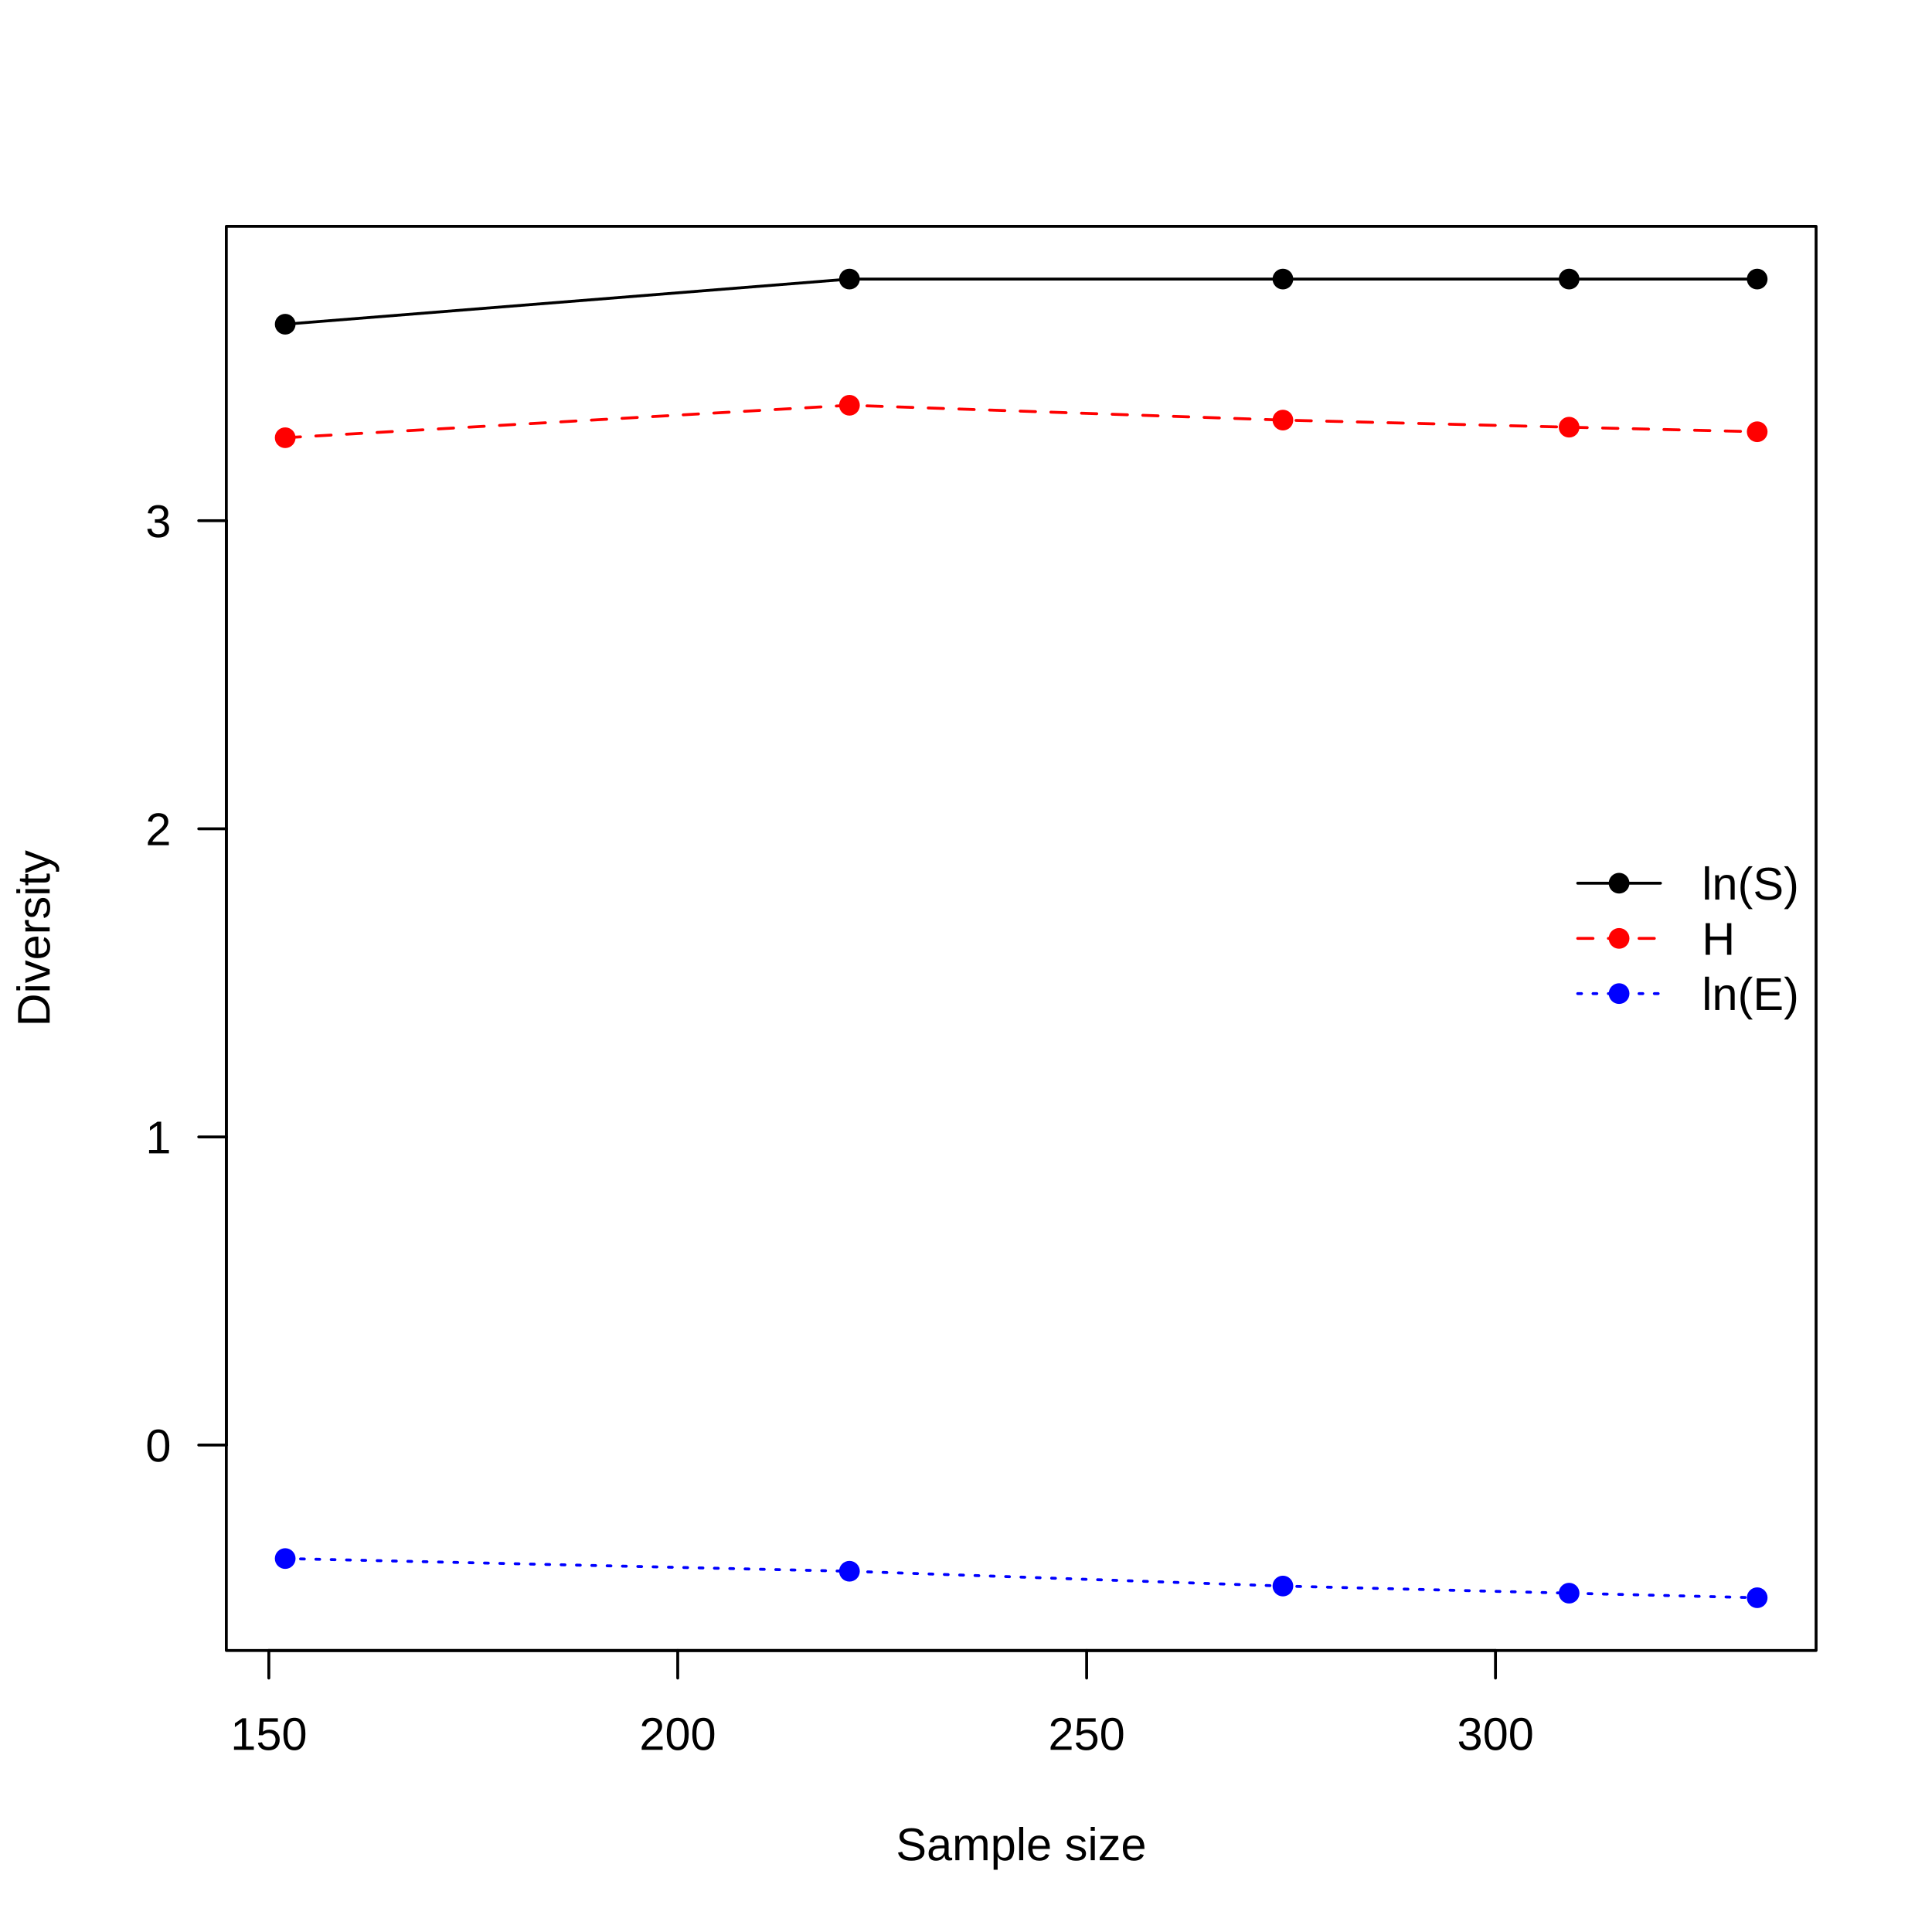
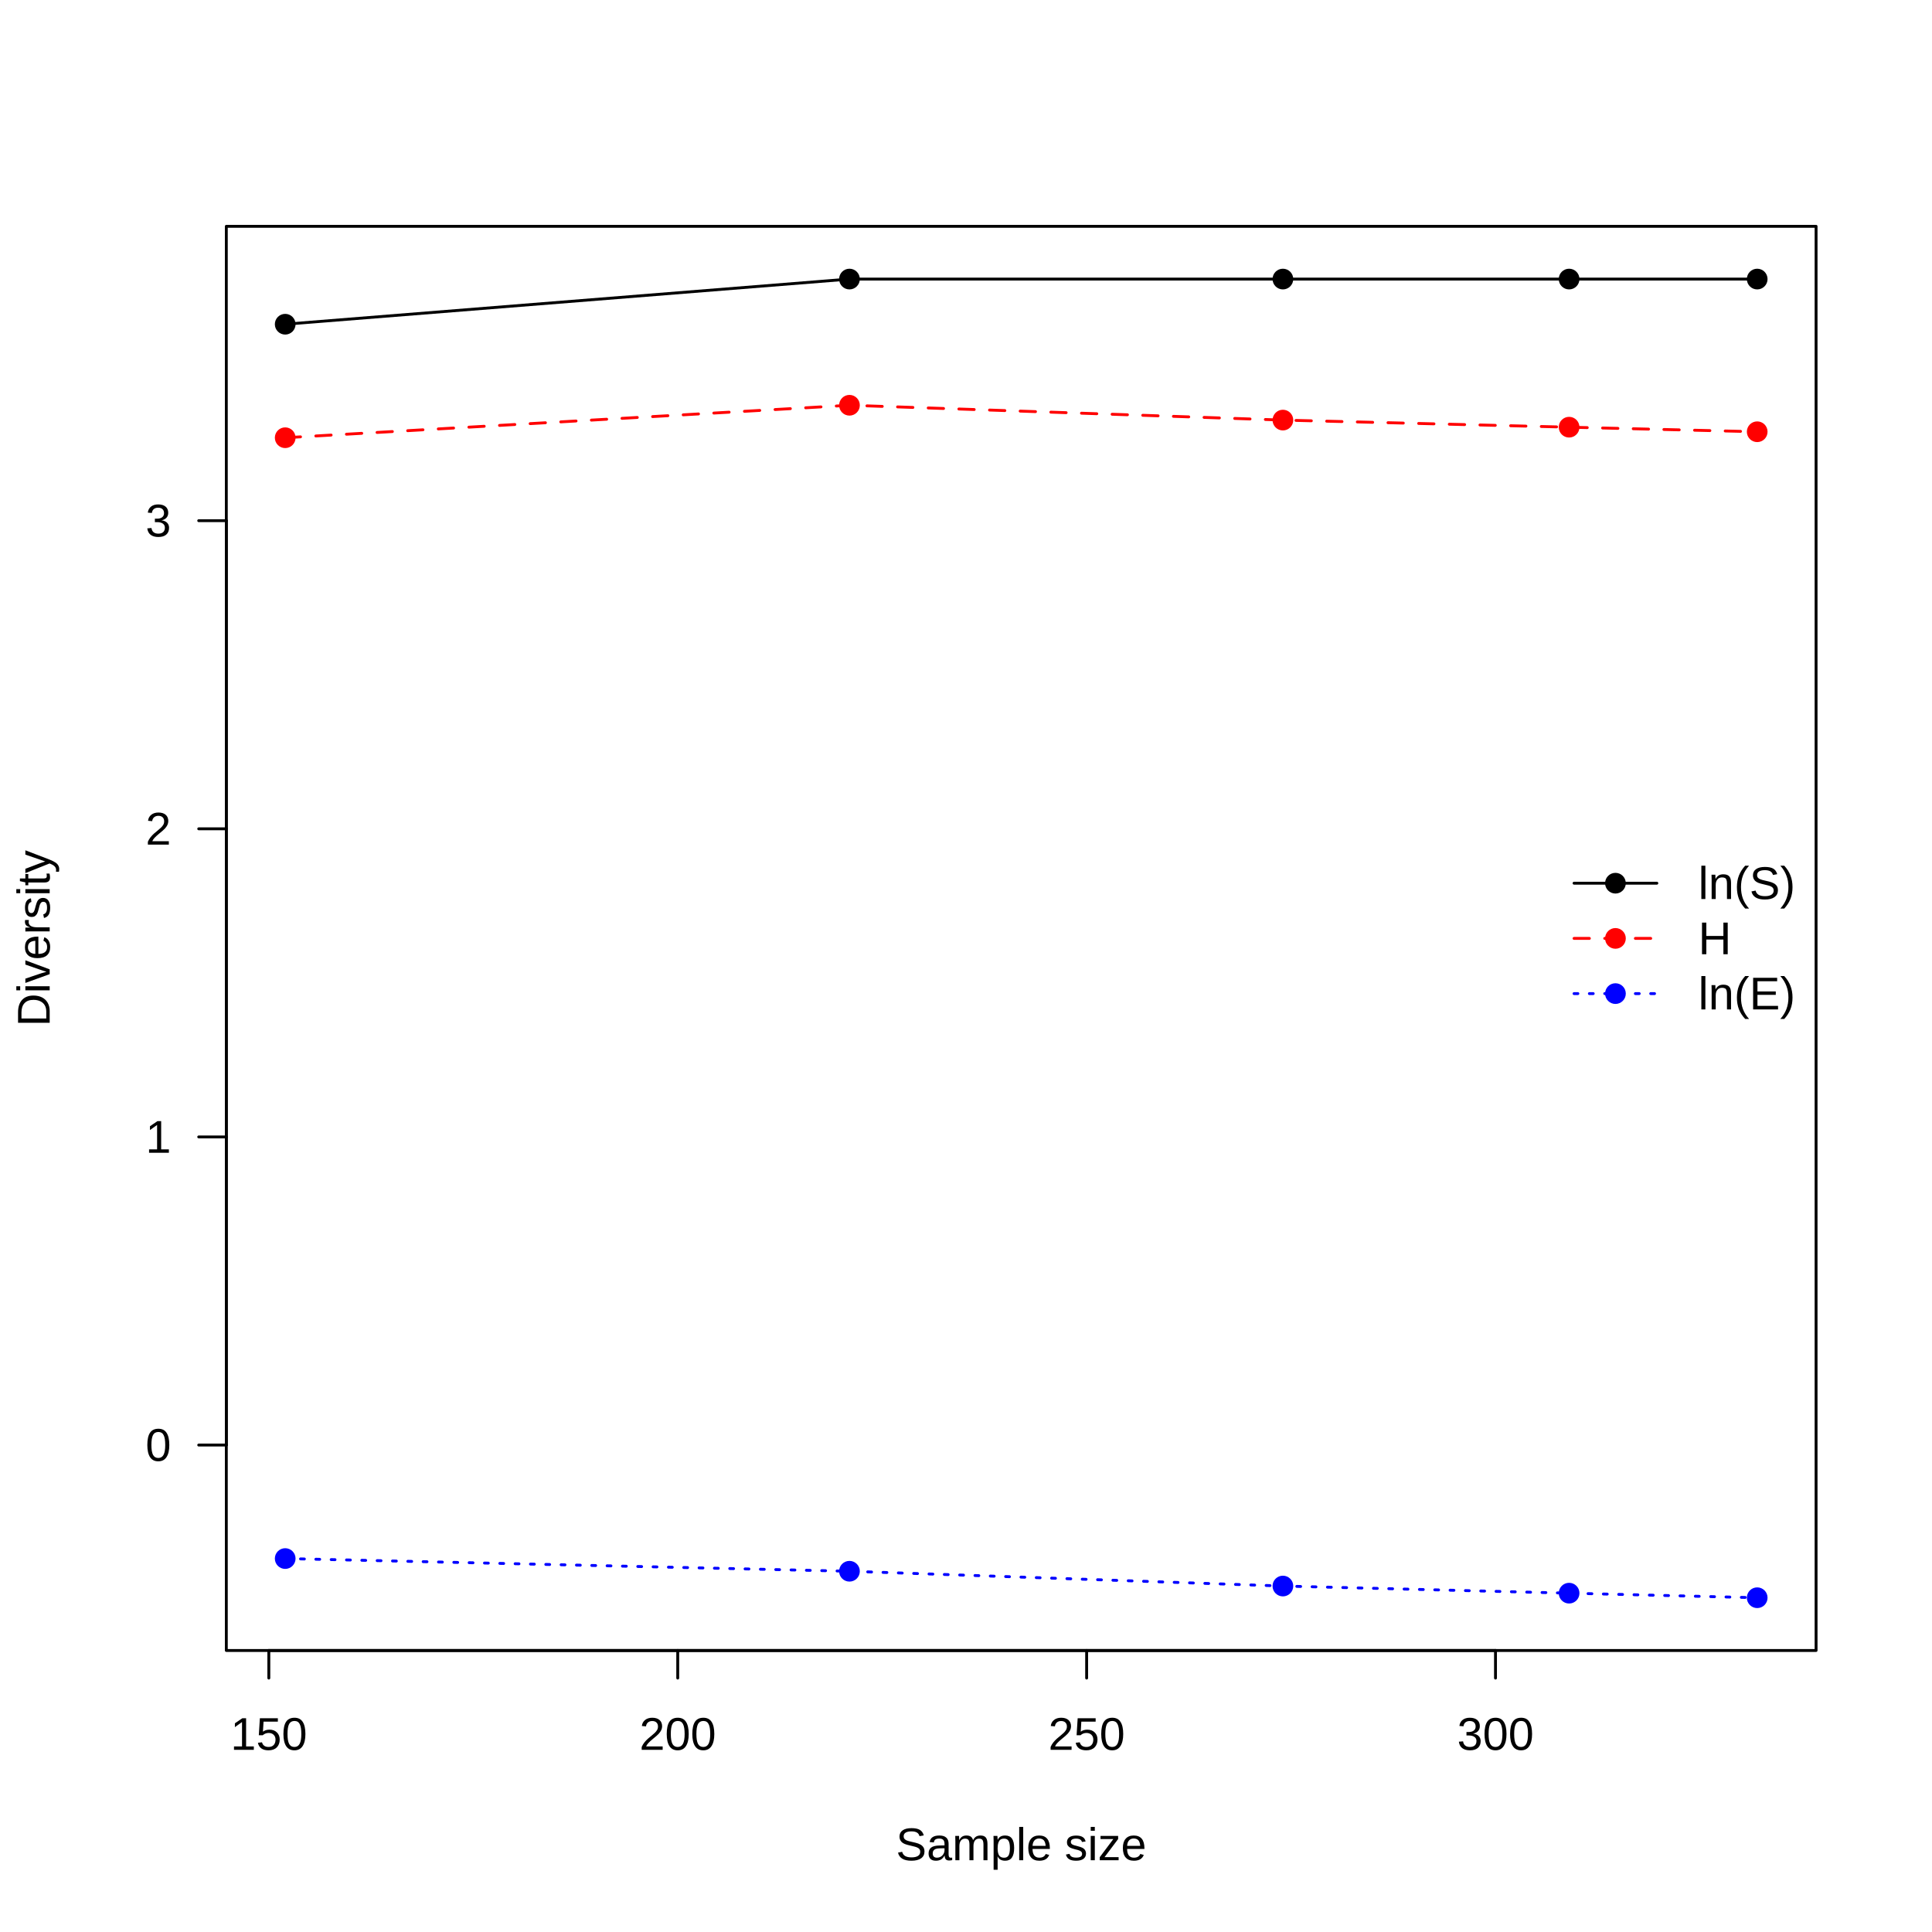
<svg xmlns="http://www.w3.org/2000/svg" class="svglite" width="504.00pt" height="504.00pt" viewBox="0 0 504.00 504.00">
  <defs>
    <style type="text/css">
    .svglite line, .svglite polyline, .svglite polygon, .svglite path, .svglite rect, .svglite circle {
      fill: none;
      stroke: #000000;
      stroke-linecap: round;
      stroke-linejoin: round;
      stroke-miterlimit: 10.00;
    }
    .svglite text {
      white-space: pre;
    }
  </style>
  </defs>
  <rect width="100%" height="100%" style="stroke: none; fill: #FFFFFF;" />
  <defs>
    <clipPath id="cpMC4wMHw1MDQuMDB8MC4wMHw1MDQuMDA=">
      <rect x="0.00" y="0.00" width="504.00" height="504.00" />
    </clipPath>
  </defs>
  <g clip-path="url(#cpMC4wMHw1MDQuMDB8MC4wMHw1MDQuMDA=)">
</g>
  <defs>
    <clipPath id="cpNTkuMDR8NDczLjc2fDU5LjA0fDQzMC41Ng==">
      <rect x="59.04" y="59.04" width="414.72" height="371.52" />
    </clipPath>
  </defs>
  <g clip-path="url(#cpNTkuMDR8NDczLjc2fDU5LjA0fDQzMC41Ng==)">
    <polyline points="74.40,84.58 221.60,72.80 334.67,72.80 409.33,72.80 458.40,72.80 " style="stroke-width: 0.75;" />
    <circle cx="74.40" cy="84.58" r="2.70" style="stroke-width: 0.75; stroke: none; fill: #000000;" />
    <circle cx="221.60" cy="72.80" r="2.70" style="stroke-width: 0.75; stroke: none; fill: #000000;" />
    <circle cx="334.67" cy="72.80" r="2.70" style="stroke-width: 0.75; stroke: none; fill: #000000;" />
    <circle cx="409.33" cy="72.80" r="2.70" style="stroke-width: 0.75; stroke: none; fill: #000000;" />
    <circle cx="458.40" cy="72.80" r="2.70" style="stroke-width: 0.75; stroke: none; fill: #000000;" />
    <polyline points="74.40,114.19 221.60,105.72 334.67,109.59 409.33,111.44 458.40,112.63 " style="stroke-width: 0.75; stroke: #FF0000; stroke-dasharray: 4.00,4.00;" />
    <circle cx="74.40" cy="114.19" r="2.70" style="stroke-width: 0.75; stroke: none; fill: #FF0000;" />
    <circle cx="221.60" cy="105.72" r="2.70" style="stroke-width: 0.75; stroke: none; fill: #FF0000;" />
    <circle cx="334.67" cy="109.59" r="2.70" style="stroke-width: 0.75; stroke: none; fill: #FF0000;" />
    <circle cx="409.33" cy="111.44" r="2.70" style="stroke-width: 0.75; stroke: none; fill: #FF0000;" />
    <circle cx="458.40" cy="112.63" r="2.70" style="stroke-width: 0.75; stroke: none; fill: #FF0000;" />
    <polyline points="74.40,406.58 221.60,409.89 334.67,413.75 409.33,415.61 458.40,416.80 " style="stroke-width: 0.75; stroke: #0000FF; stroke-dasharray: 1.00,3.00;" />
    <circle cx="74.40" cy="406.58" r="2.70" style="stroke-width: 0.75; stroke: none; fill: #0000FF;" />
    <circle cx="221.60" cy="409.89" r="2.70" style="stroke-width: 0.75; stroke: none; fill: #0000FF;" />
    <circle cx="334.67" cy="413.75" r="2.70" style="stroke-width: 0.75; stroke: none; fill: #0000FF;" />
    <circle cx="409.33" cy="415.61" r="2.70" style="stroke-width: 0.75; stroke: none; fill: #0000FF;" />
    <circle cx="458.40" cy="416.80" r="2.70" style="stroke-width: 0.75; stroke: none; fill: #0000FF;" />
  </g>
  <g clip-path="url(#cpMC4wMHw1MDQuMDB8MC4wMHw1MDQuMDA=)">
    <line x1="70.13" y1="430.56" x2="390.13" y2="430.56" style="stroke-width: 0.75;" />
    <line x1="70.13" y1="430.56" x2="70.13" y2="437.76" style="stroke-width: 0.75;" />
    <line x1="176.80" y1="430.56" x2="176.80" y2="437.76" style="stroke-width: 0.75;" />
    <line x1="283.47" y1="430.56" x2="283.47" y2="437.76" style="stroke-width: 0.75;" />
    <line x1="390.13" y1="430.56" x2="390.13" y2="437.76" style="stroke-width: 0.75;" />
-     <text x="70.13" y="456.48" text-anchor="middle" style="font-size: 12.00px; font-family: &quot;Arial&quot;;" textLength="20.58px" lengthAdjust="spacingAndGlyphs">150</text>
-     <text x="176.80" y="456.48" text-anchor="middle" style="font-size: 12.00px; font-family: &quot;Arial&quot;;" textLength="20.58px" lengthAdjust="spacingAndGlyphs">200</text>
-     <text x="283.47" y="456.48" text-anchor="middle" style="font-size: 12.00px; font-family: &quot;Arial&quot;;" textLength="20.58px" lengthAdjust="spacingAndGlyphs">250</text>
-     <text x="390.13" y="456.48" text-anchor="middle" style="font-size: 12.00px; font-family: &quot;Arial&quot;;" textLength="20.58px" lengthAdjust="spacingAndGlyphs">300</text>
+     <text x="70.13" y="456.48" text-anchor="middle" style="font-size: 12.00px; font-family: &quot;Liberation Sans&quot;;" textLength="20.02px" lengthAdjust="spacingAndGlyphs">150</text>
+     <text x="176.80" y="456.48" text-anchor="middle" style="font-size: 12.00px; font-family: &quot;Liberation Sans&quot;;" textLength="20.02px" lengthAdjust="spacingAndGlyphs">200</text>
+     <text x="283.47" y="456.48" text-anchor="middle" style="font-size: 12.00px; font-family: &quot;Liberation Sans&quot;;" textLength="20.02px" lengthAdjust="spacingAndGlyphs">250</text>
+     <text x="390.13" y="456.48" text-anchor="middle" style="font-size: 12.00px; font-family: &quot;Liberation Sans&quot;;" textLength="20.02px" lengthAdjust="spacingAndGlyphs">300</text>
    <line x1="59.04" y1="376.97" x2="59.04" y2="135.83" style="stroke-width: 0.75;" />
    <line x1="59.04" y1="376.97" x2="51.84" y2="376.97" style="stroke-width: 0.75;" />
    <line x1="59.04" y1="296.59" x2="51.84" y2="296.59" style="stroke-width: 0.75;" />
    <line x1="59.04" y1="216.21" x2="51.84" y2="216.21" style="stroke-width: 0.75;" />
    <line x1="59.04" y1="135.83" x2="51.84" y2="135.83" style="stroke-width: 0.75;" />
-     <text x="44.64" y="381.25" text-anchor="end" style="font-size: 12.00px; font-family: &quot;Arial&quot;;" textLength="6.86px" lengthAdjust="spacingAndGlyphs">0</text>
-     <text x="44.64" y="300.87" text-anchor="end" style="font-size: 12.00px; font-family: &quot;Arial&quot;;" textLength="6.86px" lengthAdjust="spacingAndGlyphs">1</text>
-     <text x="44.64" y="220.49" text-anchor="end" style="font-size: 12.00px; font-family: &quot;Arial&quot;;" textLength="6.86px" lengthAdjust="spacingAndGlyphs">2</text>
-     <text x="44.64" y="140.12" text-anchor="end" style="font-size: 12.00px; font-family: &quot;Arial&quot;;" textLength="6.86px" lengthAdjust="spacingAndGlyphs">3</text>
+     <text x="44.64" y="381.09" text-anchor="end" style="font-size: 12.00px; font-family: &quot;Liberation Sans&quot;;" textLength="6.67px" lengthAdjust="spacingAndGlyphs">0</text>
+     <text x="44.64" y="300.72" text-anchor="end" style="font-size: 12.00px; font-family: &quot;Liberation Sans&quot;;" textLength="6.67px" lengthAdjust="spacingAndGlyphs">1</text>
+     <text x="44.64" y="220.34" text-anchor="end" style="font-size: 12.00px; font-family: &quot;Liberation Sans&quot;;" textLength="6.67px" lengthAdjust="spacingAndGlyphs">2</text>
+     <text x="44.64" y="139.96" text-anchor="end" style="font-size: 12.00px; font-family: &quot;Liberation Sans&quot;;" textLength="6.67px" lengthAdjust="spacingAndGlyphs">3</text>
    <polygon points="59.04,430.56 473.76,430.56 473.76,59.04 59.04,59.04 " style="stroke-width: 0.75;" />
-     <text x="266.40" y="485.28" text-anchor="middle" style="font-size: 12.00px; font-family: &quot;Arial&quot;;" textLength="66.15px" lengthAdjust="spacingAndGlyphs">Sample size</text>
-     <text transform="translate(12.96,244.80) rotate(-90)" text-anchor="middle" style="font-size: 12.00px; font-family: &quot;Arial&quot;;" textLength="48.97px" lengthAdjust="spacingAndGlyphs">Diversity</text>
+     <text x="266.40" y="485.28" text-anchor="middle" style="font-size: 12.00px; font-family: &quot;Liberation Sans&quot;;" textLength="65.38px" lengthAdjust="spacingAndGlyphs">Sample size</text>
+     <text transform="translate(12.96,244.80) rotate(-90)" text-anchor="middle" style="font-size: 12.00px; font-family: &quot;Liberation Sans&quot;;" textLength="46.02px" lengthAdjust="spacingAndGlyphs">Diversity</text>
  </g>
  <g clip-path="url(#cpNTkuMDR8NDczLjc2fDU5LjA0fDQzMC41Ng==)">
-     <line x1="411.57" y1="230.40" x2="433.17" y2="230.40" style="stroke-width: 0.75;" />
-     <line x1="411.57" y1="244.80" x2="433.17" y2="244.80" style="stroke-width: 0.75; stroke: #FF0000; stroke-dasharray: 4.00,4.00;" />
-     <line x1="411.57" y1="259.20" x2="433.17" y2="259.20" style="stroke-width: 0.75; stroke: #0000FF; stroke-dasharray: 1.00,3.00;" />
-     <circle cx="422.37" cy="230.40" r="2.70" style="stroke-width: 0.75; stroke: none; fill: #000000;" />
-     <circle cx="422.37" cy="244.80" r="2.70" style="stroke-width: 0.75; stroke: none; fill: #FF0000;" />
-     <circle cx="422.37" cy="259.20" r="2.70" style="stroke-width: 0.75; stroke: none; fill: #0000FF;" />
-     <text x="443.97" y="234.68" style="font-size: 12.00px; font-family: &quot;Arial&quot;;" textLength="24.30px" lengthAdjust="spacingAndGlyphs">ln(S)</text>
-     <text x="443.97" y="249.08" style="font-size: 12.00px; font-family: &quot;Arial&quot;;" textLength="8.89px" lengthAdjust="spacingAndGlyphs">H</text>
-     <text x="443.97" y="263.48" style="font-size: 12.00px; font-family: &quot;Arial&quot;;" textLength="24.39px" lengthAdjust="spacingAndGlyphs">ln(E)</text>
+     <line x1="410.62" y1="230.40" x2="432.22" y2="230.40" style="stroke-width: 0.75;" />
+     <line x1="410.62" y1="244.80" x2="432.22" y2="244.80" style="stroke-width: 0.75; stroke: #FF0000; stroke-dasharray: 4.00,4.00;" />
+     <line x1="410.62" y1="259.20" x2="432.22" y2="259.20" style="stroke-width: 0.75; stroke: #0000FF; stroke-dasharray: 1.00,3.00;" />
+     <circle cx="421.42" cy="230.40" r="2.70" style="stroke-width: 0.75; stroke: none; fill: #000000;" />
+     <circle cx="421.42" cy="244.80" r="2.70" style="stroke-width: 0.75; stroke: none; fill: #FF0000;" />
+     <circle cx="421.42" cy="259.20" r="2.70" style="stroke-width: 0.75; stroke: none; fill: #0000FF;" />
+     <text x="443.02" y="234.53" style="font-size: 12.00px; font-family: &quot;Liberation Sans&quot;;" textLength="25.34px" lengthAdjust="spacingAndGlyphs">ln(S)</text>
+     <text x="443.02" y="248.93" style="font-size: 12.00px; font-family: &quot;Liberation Sans&quot;;" textLength="8.67px" lengthAdjust="spacingAndGlyphs">H</text>
+     <text x="443.02" y="263.33" style="font-size: 12.00px; font-family: &quot;Liberation Sans&quot;;" textLength="25.34px" lengthAdjust="spacingAndGlyphs">ln(E)</text>
  </g>
</svg>
